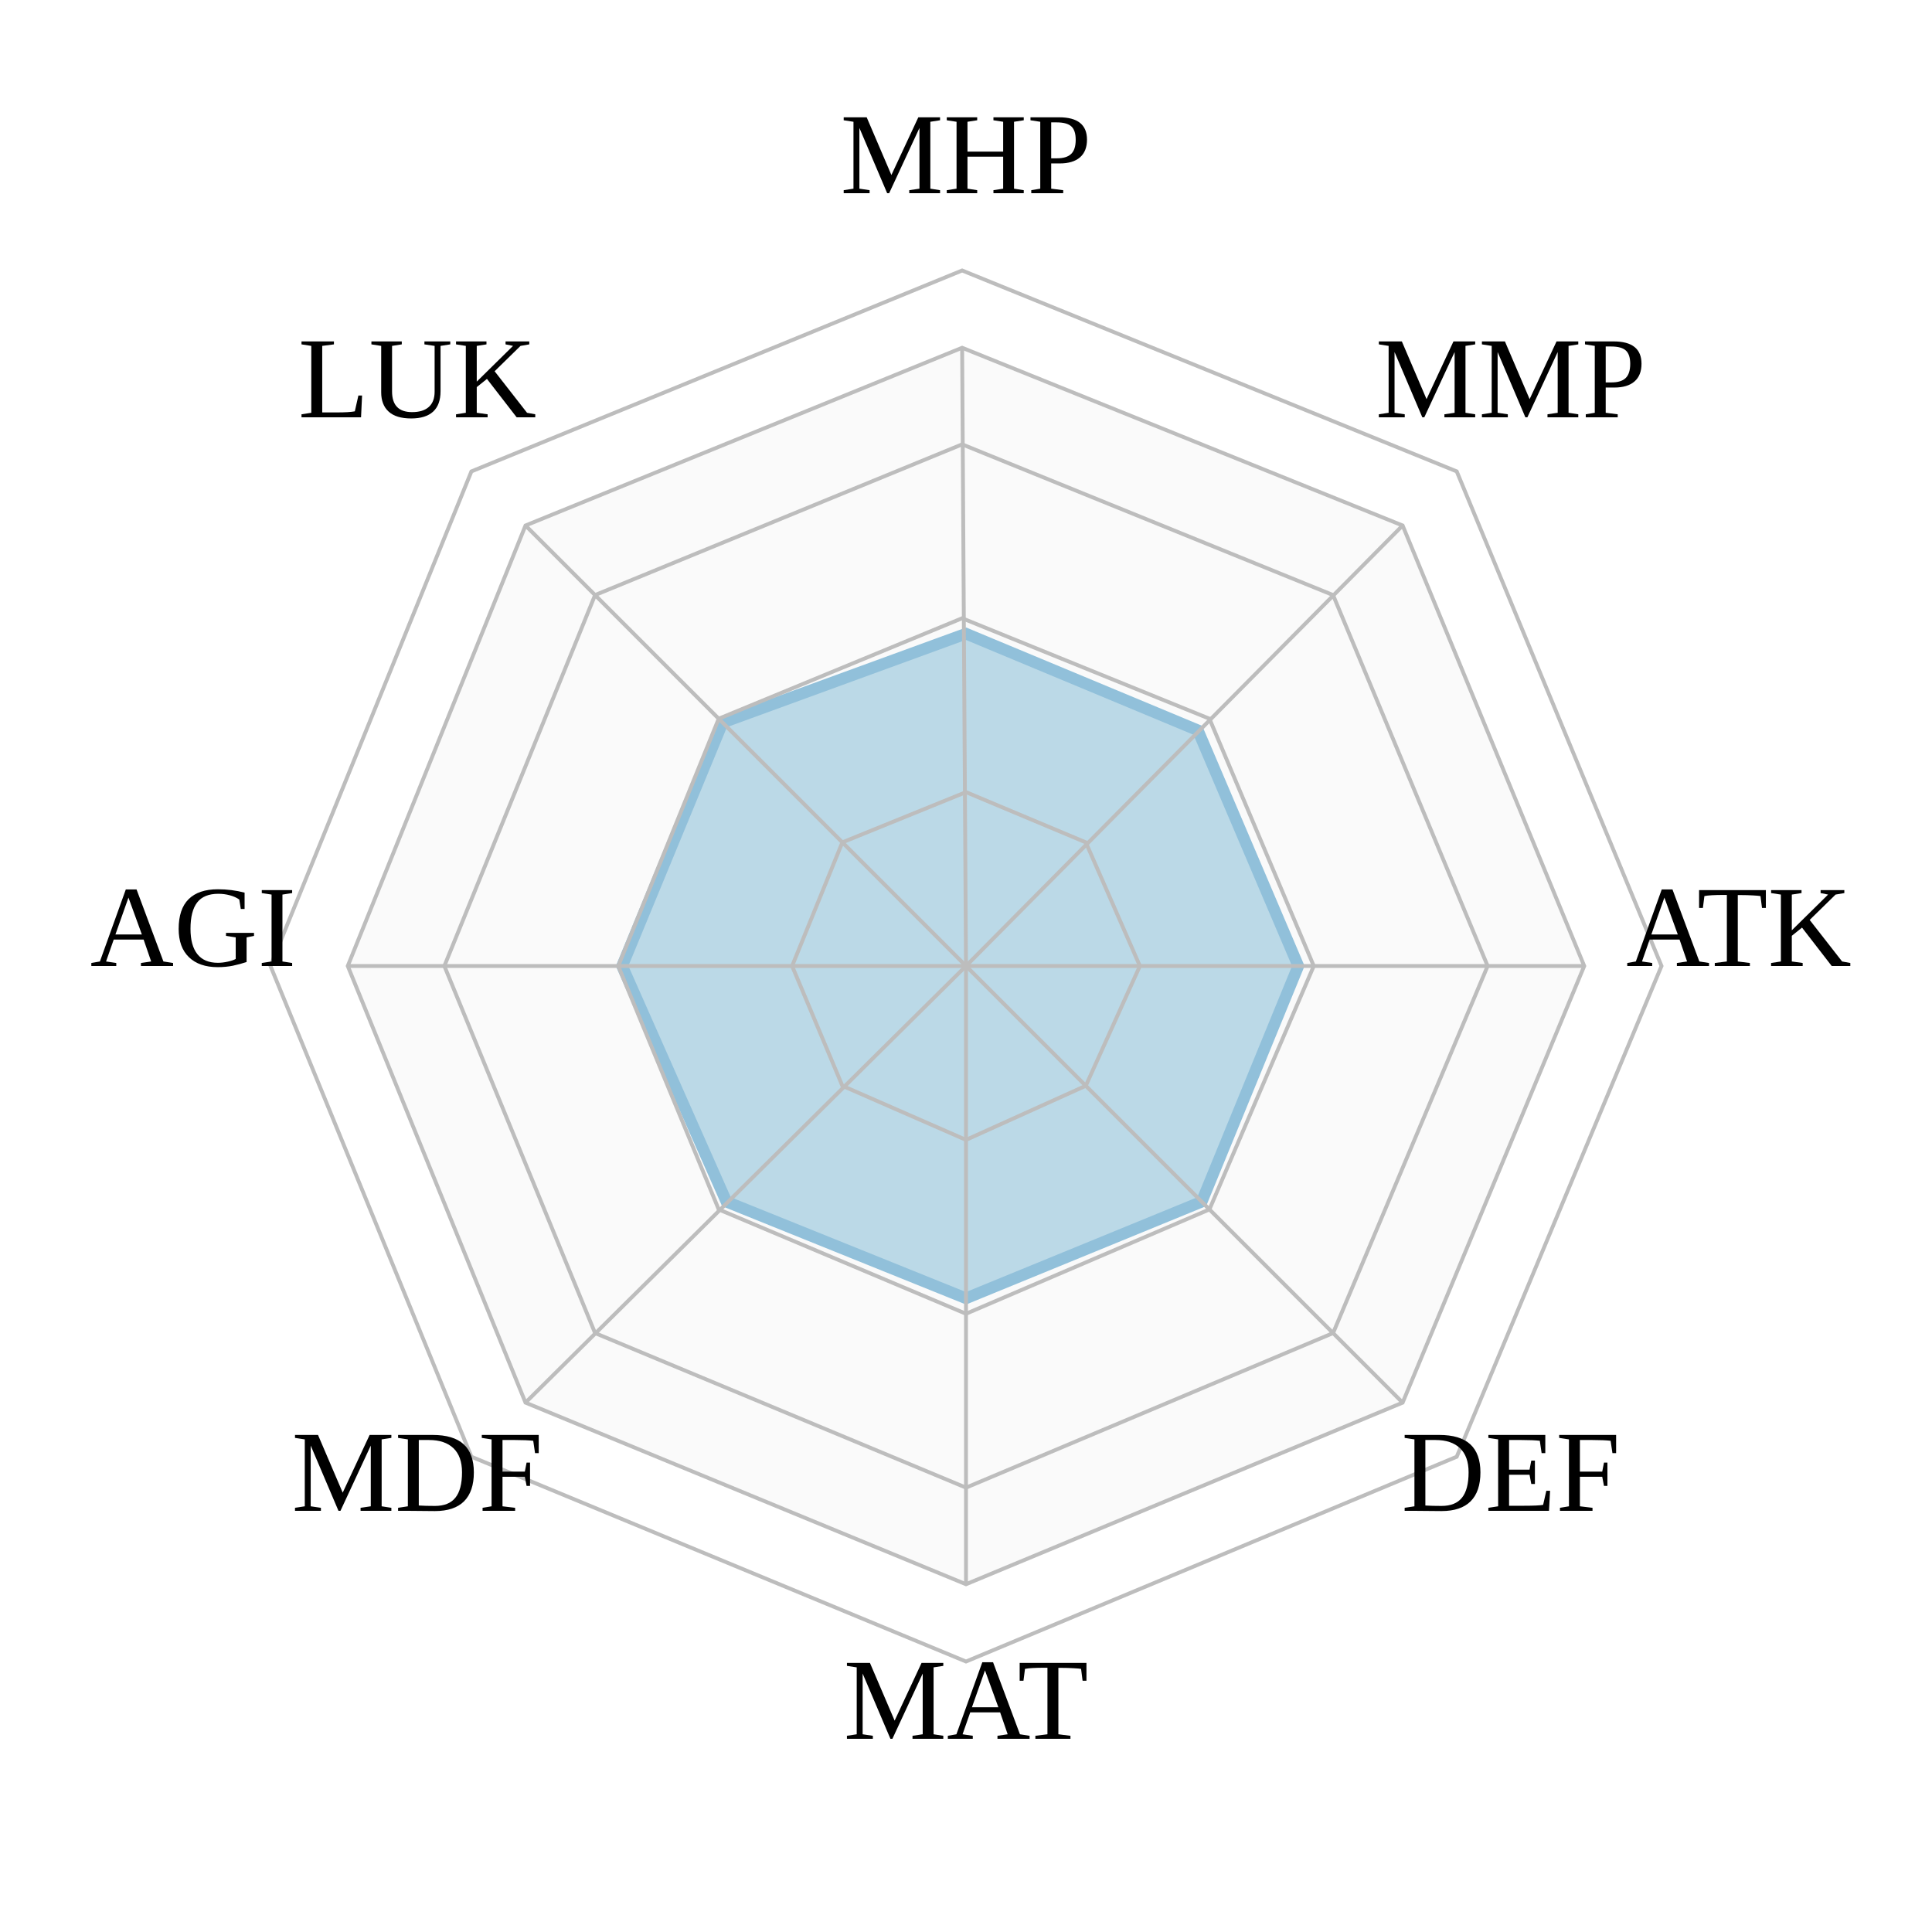
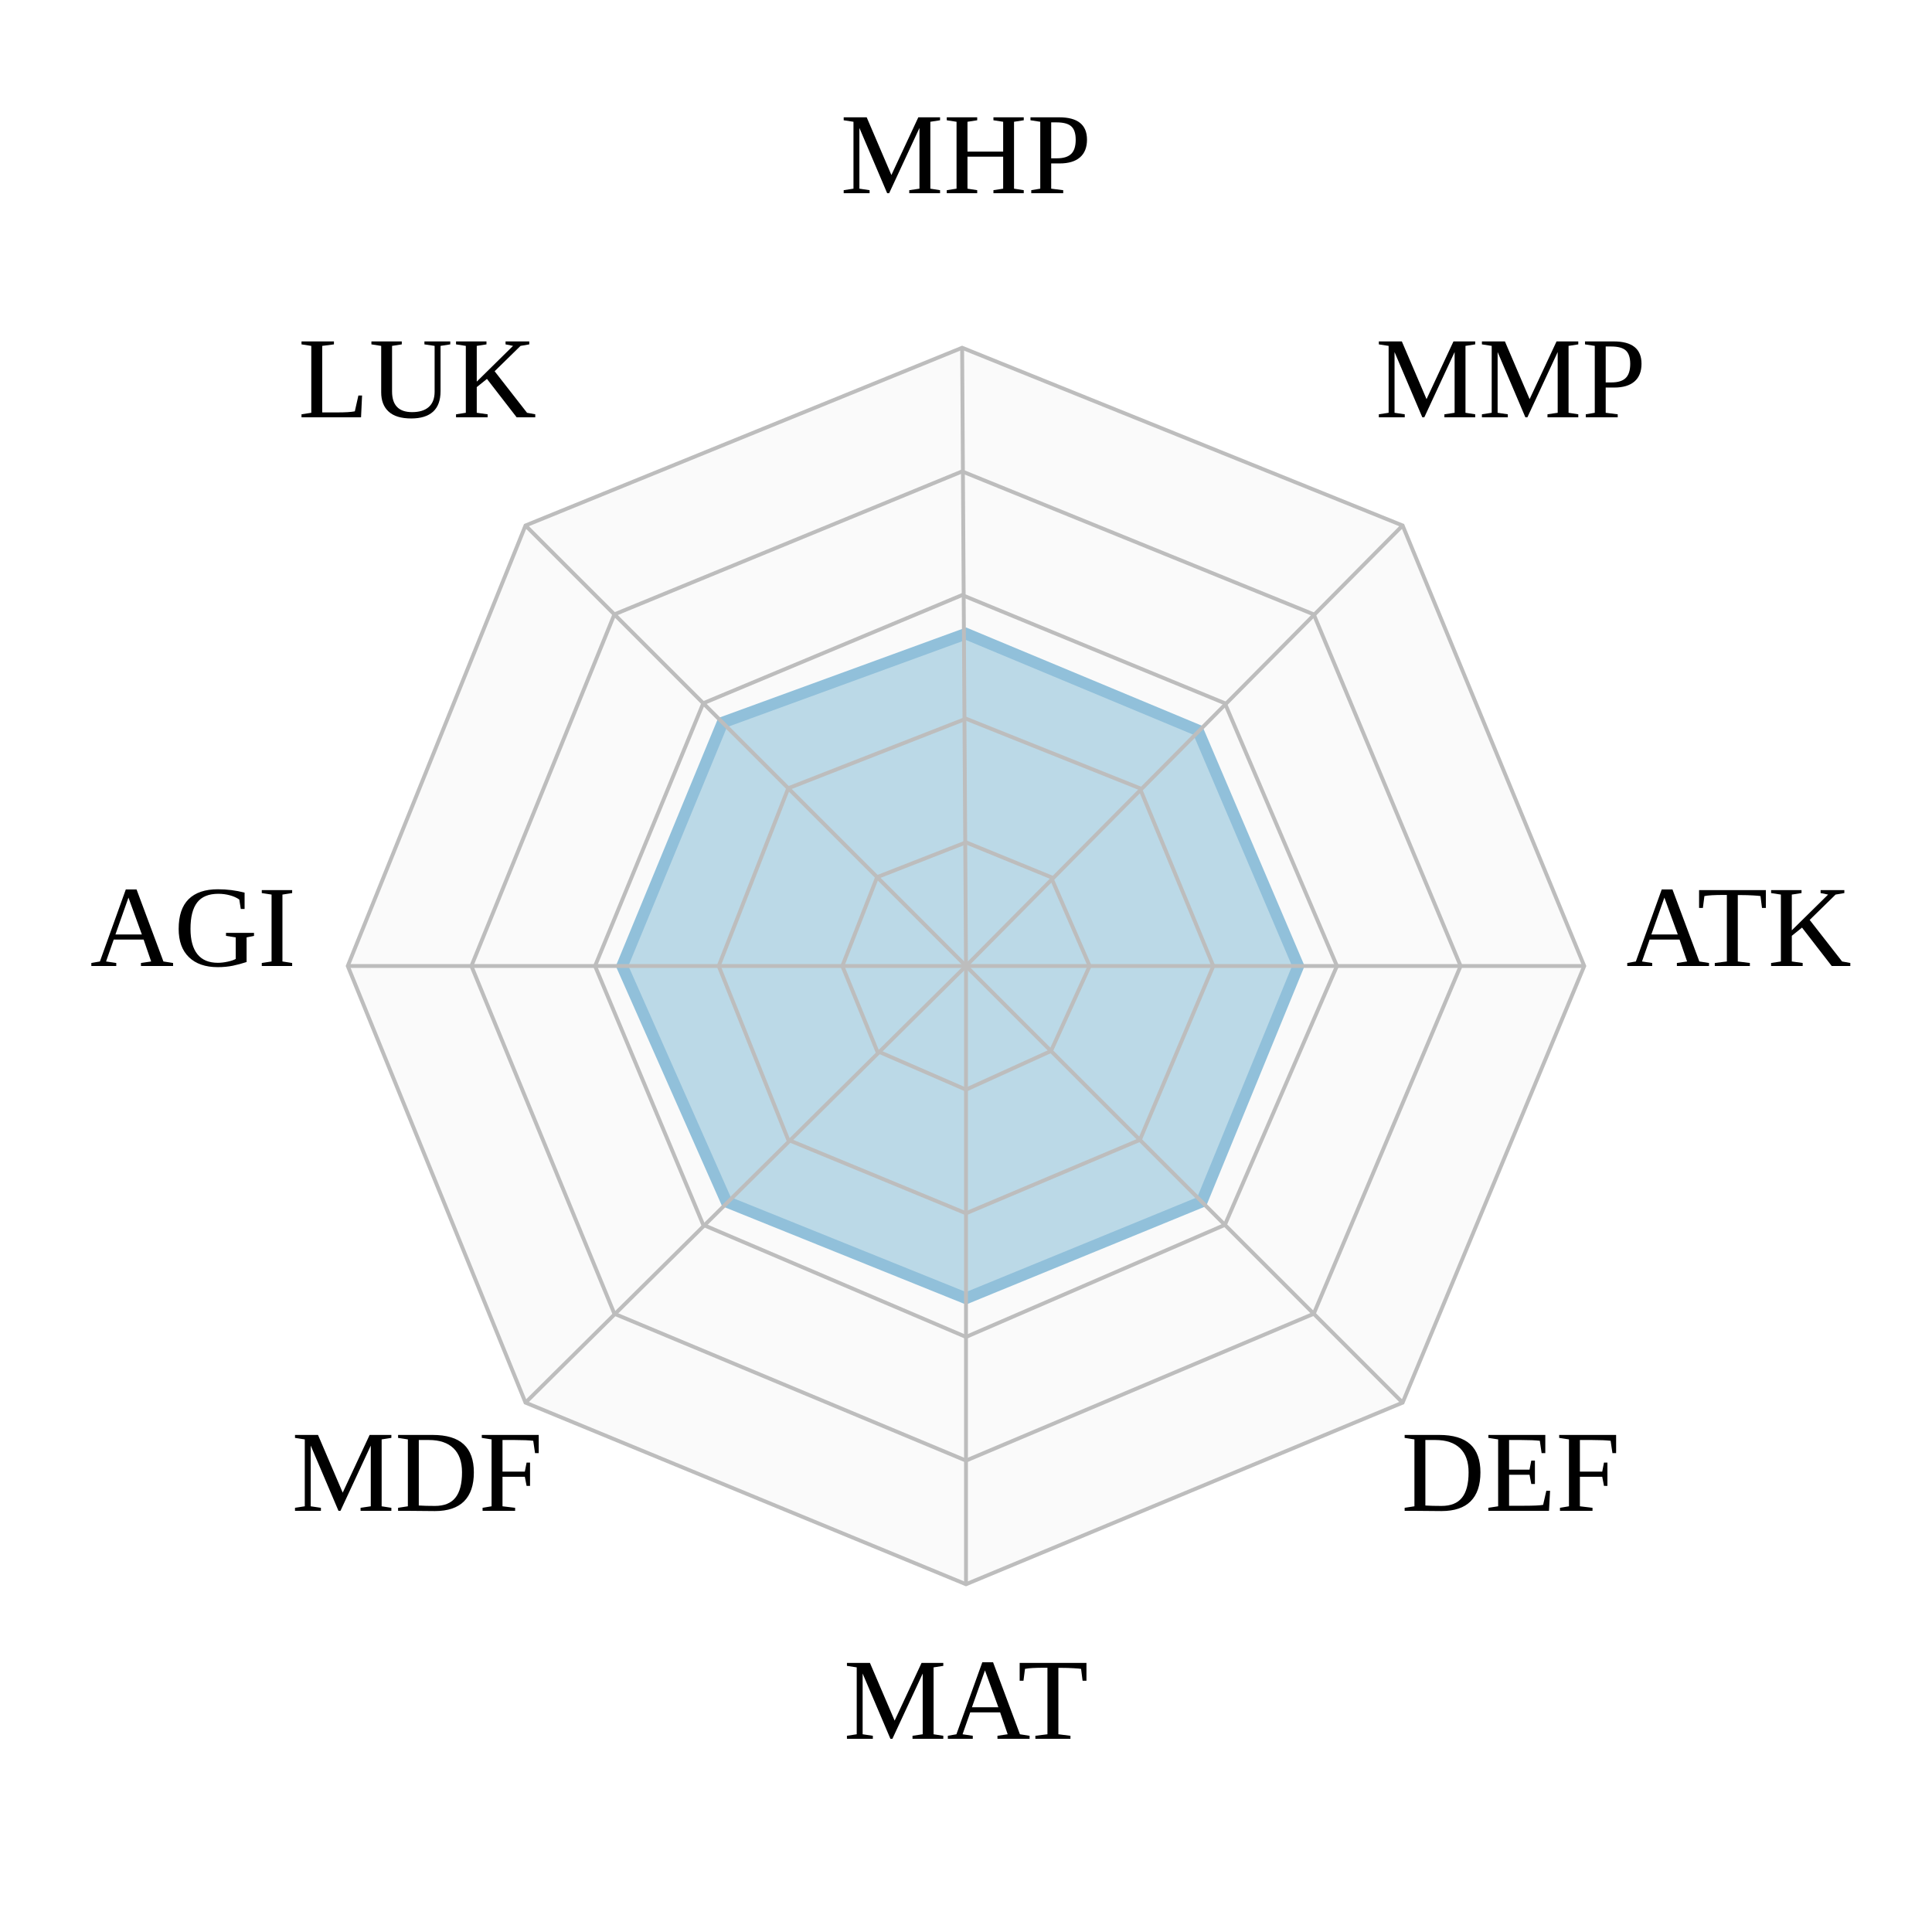
<svg xmlns="http://www.w3.org/2000/svg" width="500" height="500">
-   <circle cx="250" cy="250" r="100" />
  <polygon points="410,250 363,363 250,410 136,363 90,250 136,136 249,90 363,136" style="fill:#FAFAFA; stroke:#BDBDBD; " />
  <polygon points="250,164 310,189 336,250 311,311 250,336 188,311 161,250 187,187" style="fill:#BBD9E7; stroke:#91C0DA; stroke-width: 3px;" />
  <line x1="250" y1="250" x2="410" y2="250" style="fill:#FAFAFA; stroke:#BDBDBD; " />
  <line x1="250" y1="250" x2="363" y2="363" style="fill:#FAFAFA; stroke:#BDBDBD; " />
  <line x1="250" y1="250" x2="250" y2="410" style="fill:#FAFAFA; stroke:#BDBDBD; " />
  <line x1="250" y1="250" x2="136" y2="363" style="fill:#FAFAFA; stroke:#BDBDBD; " />
  <line x1="250" y1="250" x2="90" y2="250" style="fill:#FAFAFA; stroke:#BDBDBD; " />
  <line x1="250" y1="250" x2="136" y2="136" style="fill:#FAFAFA; stroke:#BDBDBD; " />
  <line x1="250" y1="250" x2="249" y2="90" style="fill:#FAFAFA; stroke:#BDBDBD; " />
  <line x1="250" y1="250" x2="363" y2="136" style="fill:#FAFAFA; stroke:#BDBDBD; " />
  <polygon points="250,250 250,250 250,250 250,250 250,250 250,250 250,250 250,250" style="fill:none; stroke:#BDBDBD;" />
-   <polygon points="295,250 281,281 250,295 218,281 205,250 218,218 250,205 281,218" style="fill:none; stroke:#BDBDBD;" />
-   <polygon points="340,250 313,313 250,340 186,313 160,250 186,186 249,160 313,186" style="fill:none; stroke:#BDBDBD;" />
-   <polygon points="385,250 345,345 250,385 154,345 115,250 154,154 249,115 345,154" style="fill:none; stroke:#BDBDBD;" />
-   <polygon points="430,250 377,377 250,430 122,377 70,250 122,122 249,70 377,122" style="fill:none; stroke:#BDBDBD;" />
+   <polygon points="282,250 272,272 250,282 227,272 218,250 227,227 250,218 272,227" style="fill:none; stroke:#BDBDBD;" />
+   <polygon points="314,250 295,295 250,314 204,295 186,250 204,204 250,186 295,204" style="fill:none; stroke:#BDBDBD;" />
+   <polygon points="346,250 317,317 250,346 182,317 154,250 182,182 249,154 317,182" style="fill:none; stroke:#BDBDBD;" />
+   <polygon points="378,250 340,340 250,378 159,340 122,250 159,159 249,122 340,159" style="fill:none; stroke:#BDBDBD;" />
  <text x="250" y="50" style="text-anchor:middle; font-size:30px; fill:black;">MHP</text>
  <text x="391" y="108" style="text-anchor:middle; font-size:30px; fill:black;">MMP</text>
  <text x="450" y="250" style="text-anchor:middle; font-size:30px; fill:black;">ATK</text>
  <text x="391" y="391" style="text-anchor:middle; font-size:30px; fill:black;">DEF</text>
  <text x="250" y="450" style="text-anchor:middle; font-size:30px; fill:black;">MAT</text>
  <text x="108" y="391" style="text-anchor:middle; font-size:30px; fill:black;">MDF</text>
  <text x="50" y="250" style="text-anchor:middle; font-size:30px; fill:black;">AGI</text>
  <text x="108" y="108" style="text-anchor:middle; font-size:30px; fill:black;">LUK</text>
</svg>
